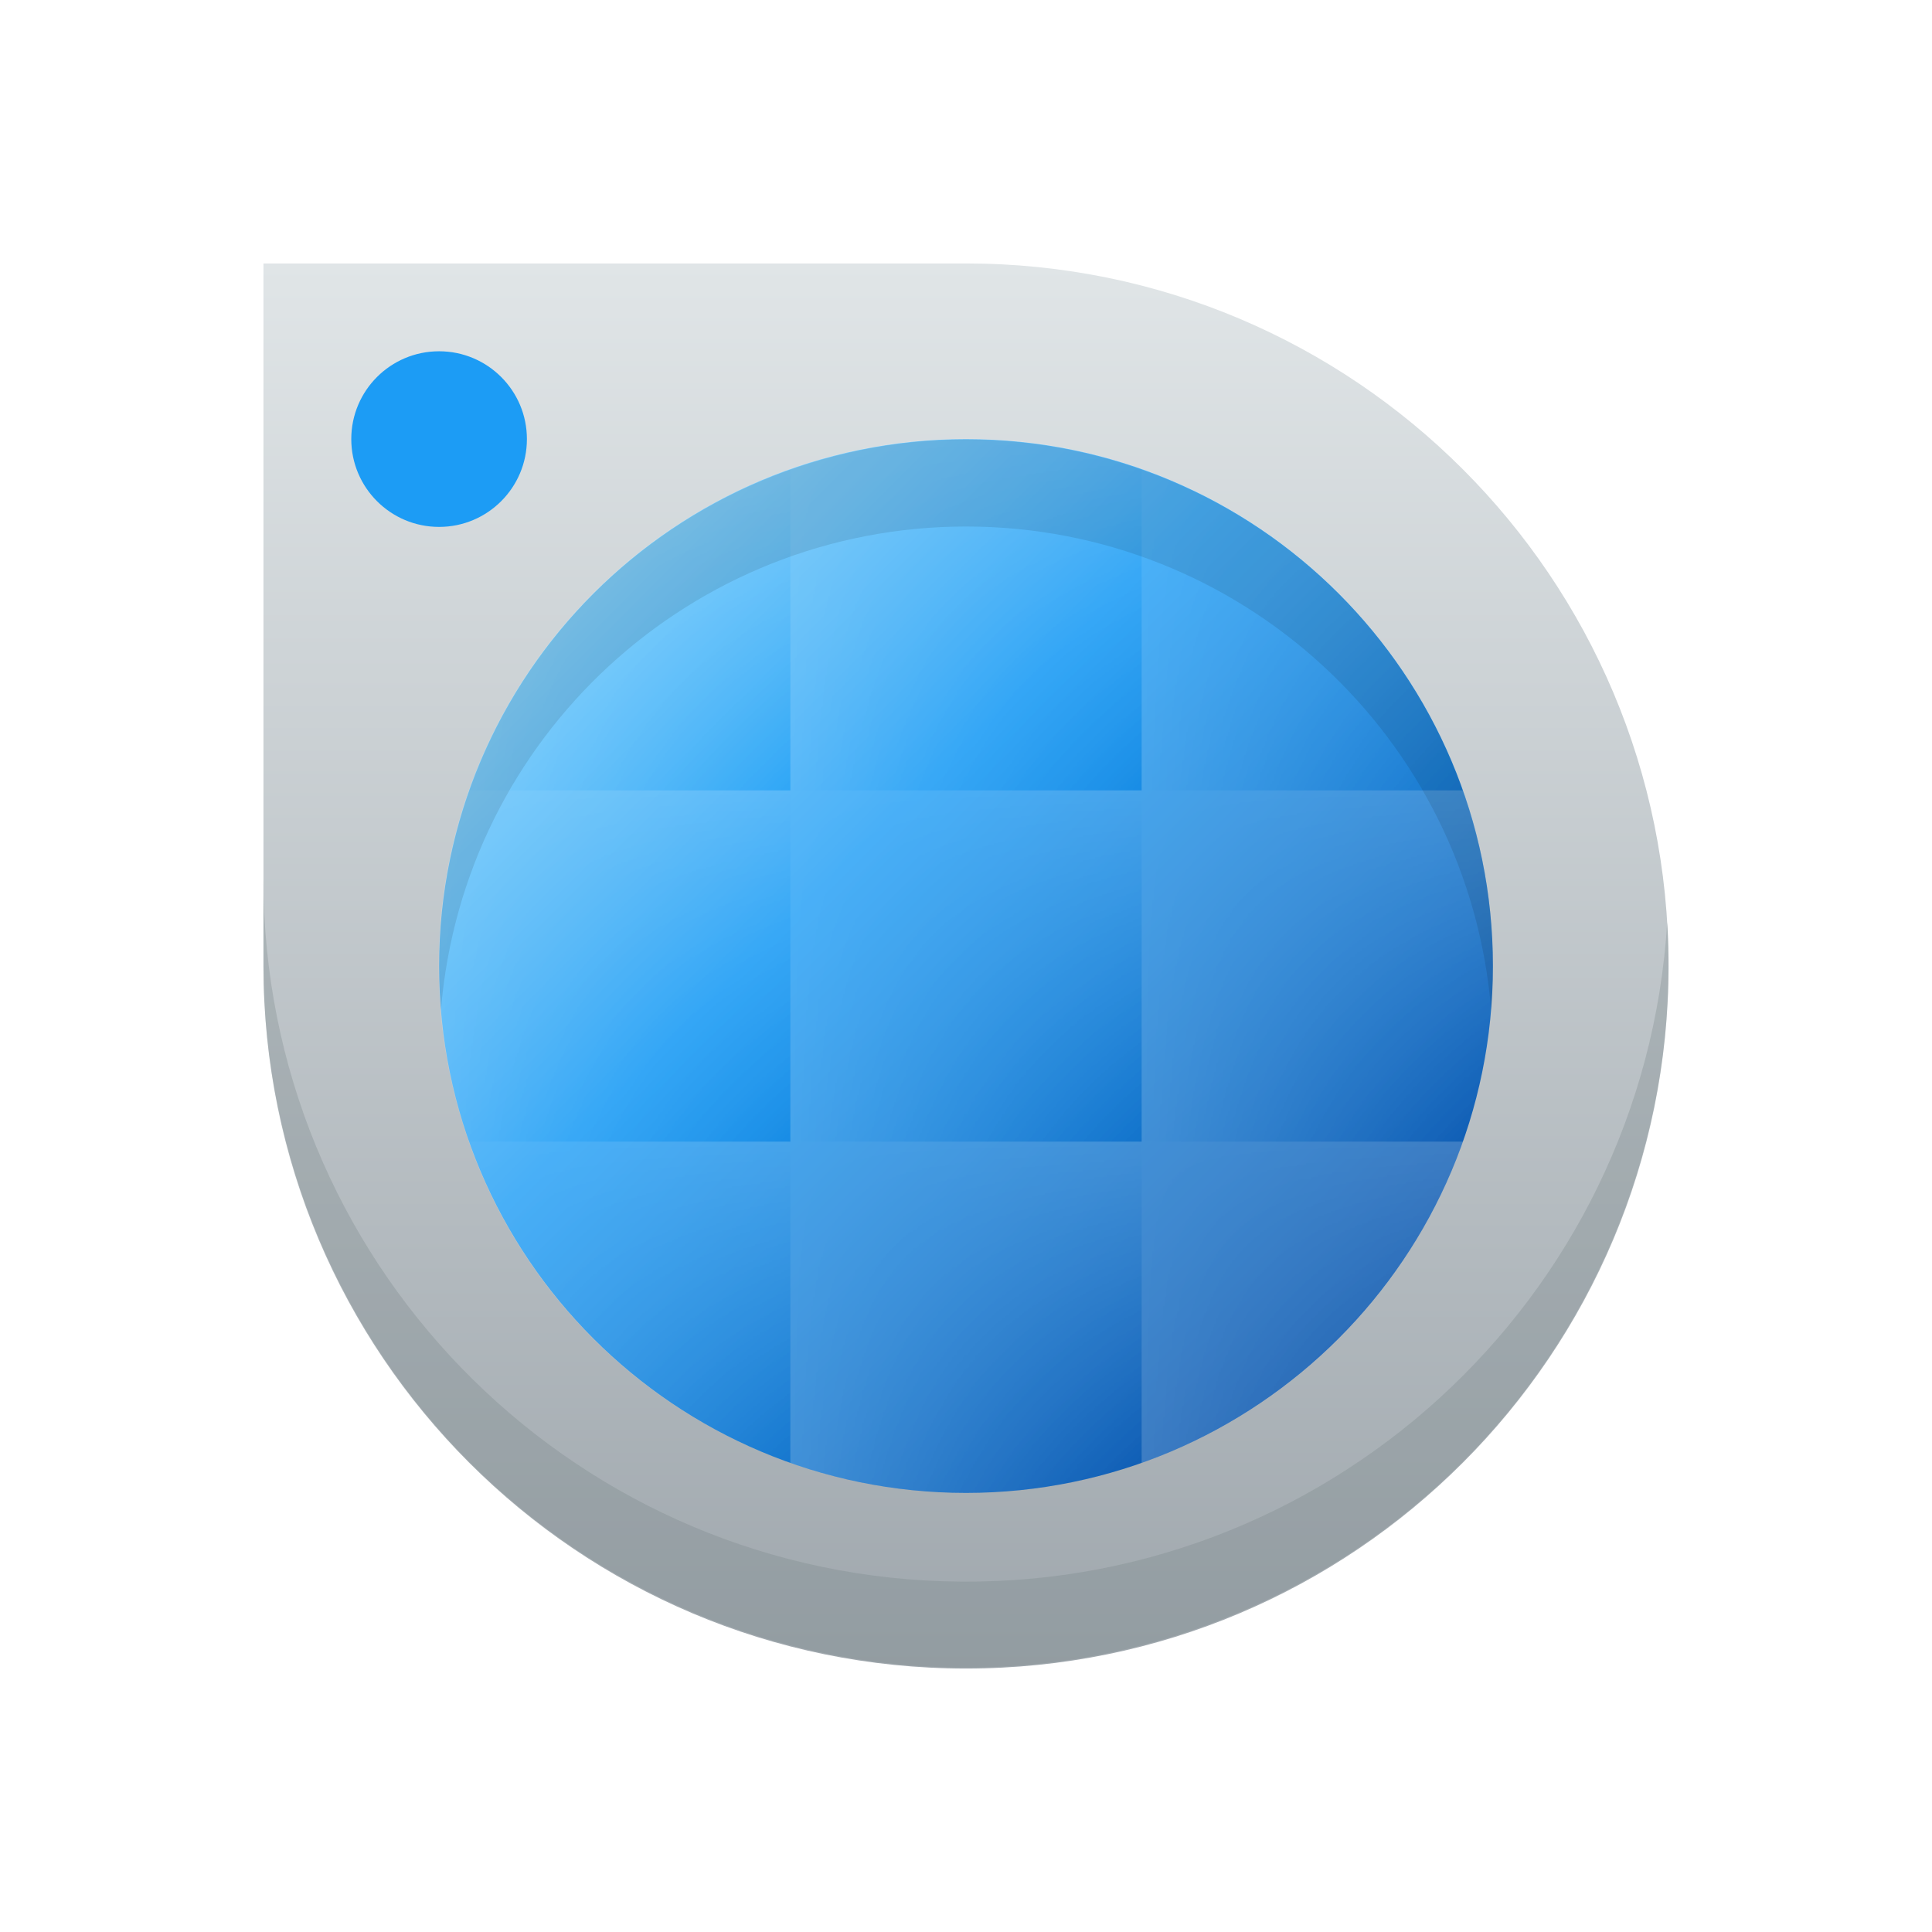
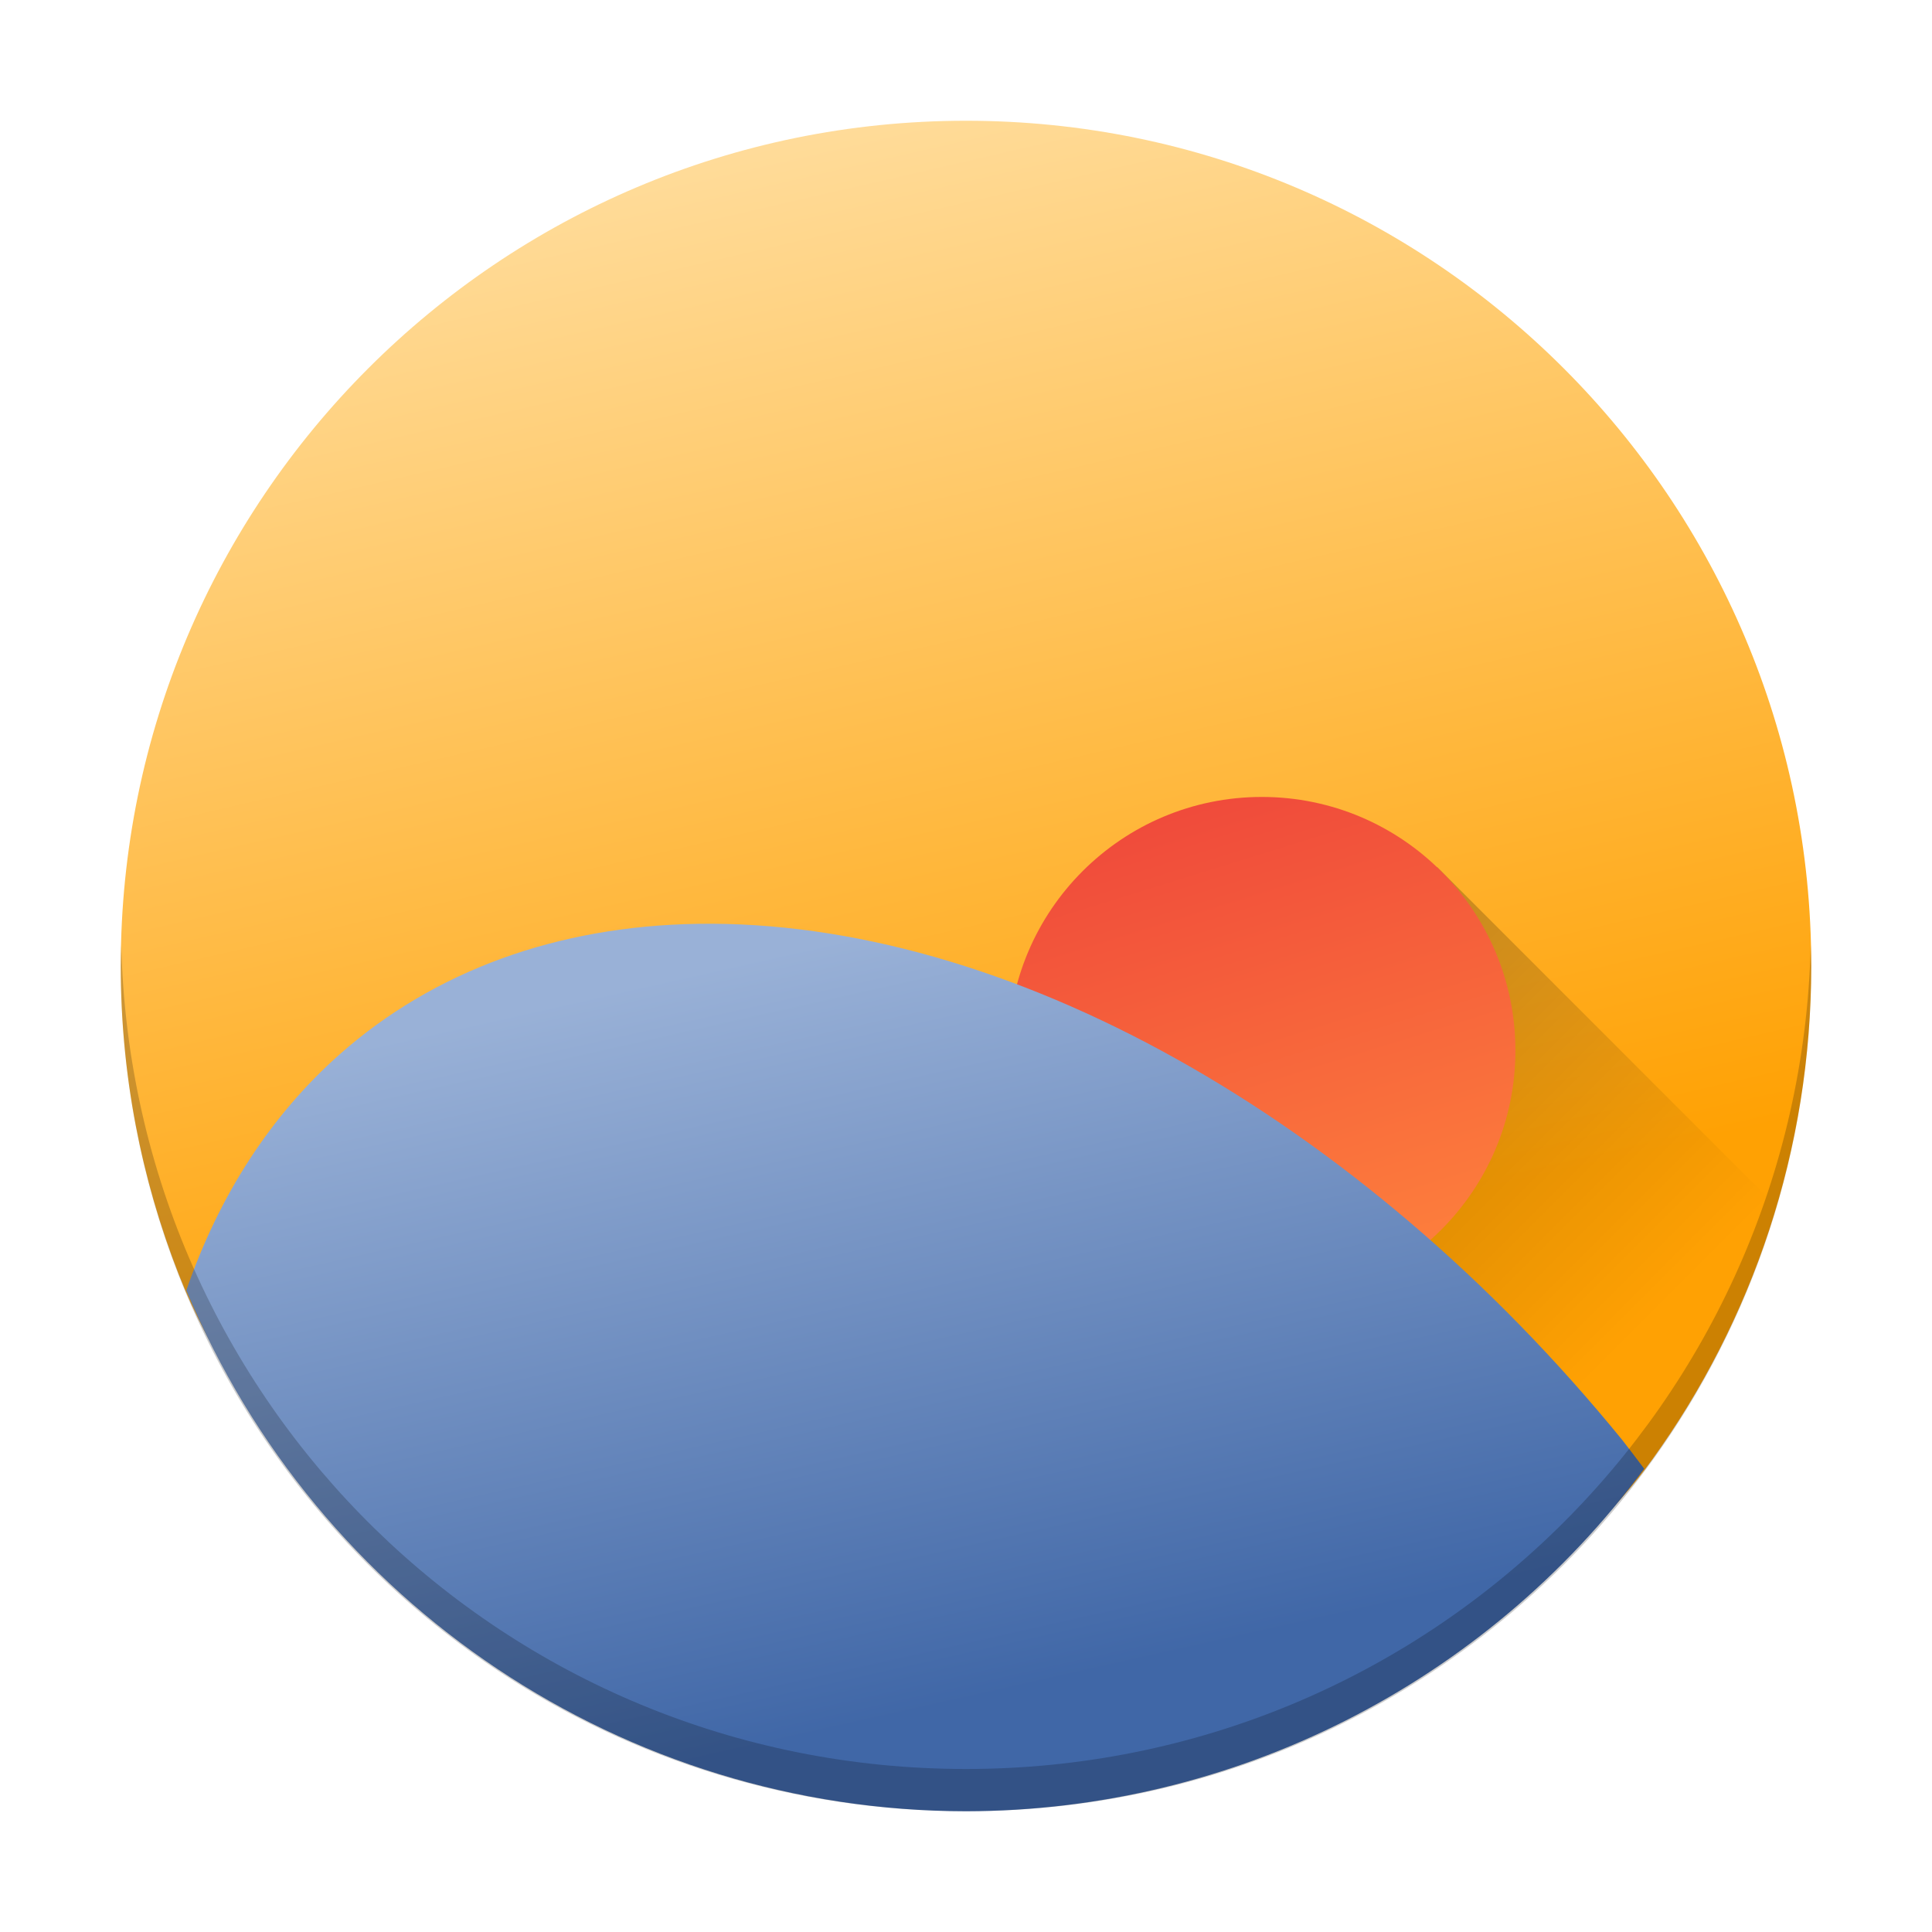
- <svg xmlns="http://www.w3.org/2000/svg" fill="none" viewBox="0 0 22 22">
-   <path fill="url(#a)" d="M3 3h8a8 8 0 1 1-8 8z" />
-   <path fill="#778485" d="M3 10v1a8 8 0 1 0 15.985-.5A8 8 0 0 1 3 10" opacity=".3" />
-   <path fill="url(#b)" d="M6 5a1 1 0 1 1-2 0 1 1 0 0 1 2 0" />
-   <path fill="url(#c)" d="M17 11a6 6 0 1 1-12 0 6 6 0 0 1 12 0" />
-   <g opacity=".2">
-     <path fill="url(#d)" d="M13 16.659A6.002 6.002 0 0 0 13 5.34z" />
-     <path fill="url(#e)" d="M13 5.341V16.66a5.99 5.99 0 0 1-2 .34 5.99 5.99 0 0 1-2-.341V5.34A5.99 5.99 0 0 1 11 5c.701 0 1.374.12 2 .341" />
-     <path fill="url(#f)" d="M9 5.341V16.66A6.002 6.002 0 0 1 9 5.34" />
-     <path fill="url(#g)" d="M16.659 13A6.002 6.002 0 0 1 5.34 13z" />
-     <path fill="url(#h)" d="M16.659 13A5.99 5.99 0 0 0 17 11a5.99 5.99 0 0 0-.341-2H5.34A5.99 5.99 0 0 0 5 11c0 .701.12 1.374.341 2z" />
-     <path fill="url(#i)" d="M16.659 9H5.34a6.002 6.002 0 0 1 11.32 0" />
+ <svg xmlns="http://www.w3.org/2000/svg" xmlns:xlink="http://www.w3.org/1999/xlink" width="48" height="48" version="1" id="svg14">
+   <defs id="defs18">
+     <linearGradient id="linearGradient882">
+       <stop style="stop-color:#ef483b;stop-opacity:1" offset="0" id="stop878" />
+       <stop style="stop-color:#ff853c;stop-opacity:1" offset="1" id="stop880" />
+     </linearGradient>
+     <linearGradient id="linearGradient873">
+       <stop style="stop-color:#000000;stop-opacity:1;" offset="0" id="stop869" />
+       <stop style="stop-color:#000000;stop-opacity:0;" offset="1" id="stop871" />
+     </linearGradient>
+     <linearGradient id="linearGradient859">
+       <stop style="stop-color:#4067a7;stop-opacity:1" offset="0" id="stop855" />
+       <stop style="stop-color:#99b1d7;stop-opacity:1" offset="1" id="stop857" />
+     </linearGradient>
+     <linearGradient id="linearGradient844">
+       <stop style="stop-color:#ffa103;stop-opacity:1" offset="0" id="stop840" />
+       <stop style="stop-color:#ffe2aa;stop-opacity:1" offset="1" id="stop842" />
+     </linearGradient>
+     <linearGradient xlink:href="#linearGradient844" id="linearGradient846" x1="27.962" y1="31.229" x2="21" y2="1" gradientUnits="userSpaceOnUse" />
+     <linearGradient xlink:href="#linearGradient859" id="linearGradient861" x1="23.475" y1="41.516" x2="19.474" y2="23.709" gradientUnits="userSpaceOnUse" />
+     <linearGradient xlink:href="#linearGradient873" id="linearGradient875" x1="31.389" y1="20.734" x2="41.589" y2="30.935" gradientUnits="userSpaceOnUse" />
+     <linearGradient xlink:href="#linearGradient882" id="linearGradient884" x1="29.665" y1="19.509" x2="33.755" y2="32.693" gradientUnits="userSpaceOnUse" />
+   </defs>
+   <g id="g1" transform="matrix(1.05,0,0,1.05,-1.2,-1.2)">
+     <path style="opacity:1;fill:url(#linearGradient846);fill-opacity:1;stroke:none;stroke-width:2.292;stroke-linecap:round;stroke-linejoin:round;stroke-miterlimit:4;stroke-dasharray:none;stroke-dashoffset:0;stroke-opacity:1;paint-order:normal" d="m 44,24 c 0,4.358 -1.394,8.39 -3.76,11.675 -3.631,5.042 -9.091,4.943 -15.779,4.943 -8.472,0 -16.175,-1.886 -19.09,-9.324 C 4.486,29.034 4,26.574 4,24 4,12.954 12.954,4 24,4 35.046,4 44,12.954 44,24 Z" id="path838" />
+     <path style="opacity:0.3;fill:url(#linearGradient875);fill-opacity:1;stroke:none;stroke-width:2;stroke-linecap:round;stroke-linejoin:round;stroke-miterlimit:4;stroke-dasharray:none;stroke-dashoffset:0;stroke-opacity:1;paint-order:normal" d="m 31.389,20.734 -8.17,6.844 12.557,12.557 a 20,20 0 0 0 7.391,-10.457 l -8.008,-8.01 z" id="rect863" />
+     <circle cx="31" cy="26" r="6" id="circle12" style="fill:url(#linearGradient884);fill-opacity:1" />
+     <path style="opacity:1;fill:url(#linearGradient861);fill-opacity:1;stroke:none;stroke-width:1.864;stroke-linecap:round;stroke-linejoin:round;stroke-miterlimit:4;stroke-dasharray:none;stroke-dashoffset:0;stroke-opacity:1;paint-order:normal" d="M 17.654,23.002 A 26.98,17.762 52.632 0 0 9.18,26.09 26.98,17.762 52.632 0 0 5.551,31.676 20,20 0 0 0 24,44 20,20 0 0 0 40.047,35.896 26.98,17.762 52.632 0 0 39.531,35.219 26.98,17.762 52.632 0 0 17.654,23.002 Z" id="path848" />
+     <path d="M 4.012,23.5 C 4.008,23.667 4,23.832 4,24 4,35.08 12.92,44 24,44 35.08,44 44,35.08 44,24 44,23.832 43.992,23.667 43.988,23.5 43.724,34.346 34.912,43 24,43 13.088,43 4.276,34.346 4.012,23.5 Z" id="path8" style="opacity:0.2" />
  </g>
-   <path fill="#000" d="M16.98 11.5a6 6 0 1 0-11.959 0 6 6 0 0 1 11.959 0" opacity=".1" />
-   <defs>
-     <linearGradient id="a" x1="3" x2="3" y1="19" y2="3" gradientUnits="userSpaceOnUse">
-       <stop stop-color="#9FA7AD" />
-       <stop offset="1" stop-color="#E0E5E7" />
-     </linearGradient>
-     <linearGradient id="b" x1="15.5" x2="4" y1="15.5" y2="4" gradientUnits="userSpaceOnUse">
-       <stop stop-color="#0A54AC" />
-       <stop offset=".5" stop-color="#1C9CF5" />
-       <stop offset=".795" stop-color="#72CBFB" />
-       <stop offset=".818" stop-color="#1C9CF5" />
-     </linearGradient>
-     <linearGradient id="c" x1="15.5" x2="4" y1="15.5" y2="4" gradientUnits="userSpaceOnUse">
-       <stop stop-color="#0A54AC" />
-       <stop offset=".5" stop-color="#1C9CF5" />
-       <stop offset=".795" stop-color="#72CBFB" />
-       <stop offset=".818" stop-color="#1C9CF5" />
-     </linearGradient>
-     <linearGradient id="d" x1="13" x2="17" y1="5" y2="5" gradientUnits="userSpaceOnUse">
-       <stop stop-color="#fff" />
-       <stop offset="1" stop-color="#fff" stop-opacity="0" />
-     </linearGradient>
-     <linearGradient id="e" x1="9" x2="13" y1="4.638" y2="4.638" gradientUnits="userSpaceOnUse">
-       <stop stop-color="#fff" />
-       <stop offset="1" stop-color="#fff" stop-opacity="0" />
-     </linearGradient>
-     <linearGradient id="f" x1="5" x2="9" y1="5" y2="5" gradientUnits="userSpaceOnUse">
-       <stop stop-color="#fff" />
-       <stop offset="1" stop-color="#fff" stop-opacity="0" />
-     </linearGradient>
-     <linearGradient id="g" x1="5" x2="5" y1="13" y2="17" gradientUnits="userSpaceOnUse">
-       <stop stop-color="#fff" />
-       <stop offset="1" stop-color="#fff" stop-opacity="0" />
-     </linearGradient>
-     <linearGradient id="h" x1="4.638" x2="4.638" y1="9" y2="13" gradientUnits="userSpaceOnUse">
-       <stop stop-color="#fff" />
-       <stop offset="1" stop-color="#fff" stop-opacity="0" />
-     </linearGradient>
-     <linearGradient id="i" x1="5" x2="5" y1="5" y2="9" gradientUnits="userSpaceOnUse">
-       <stop stop-color="#fff" />
-       <stop offset="1" stop-color="#fff" stop-opacity="0" />
-     </linearGradient>
-   </defs>
</svg>
